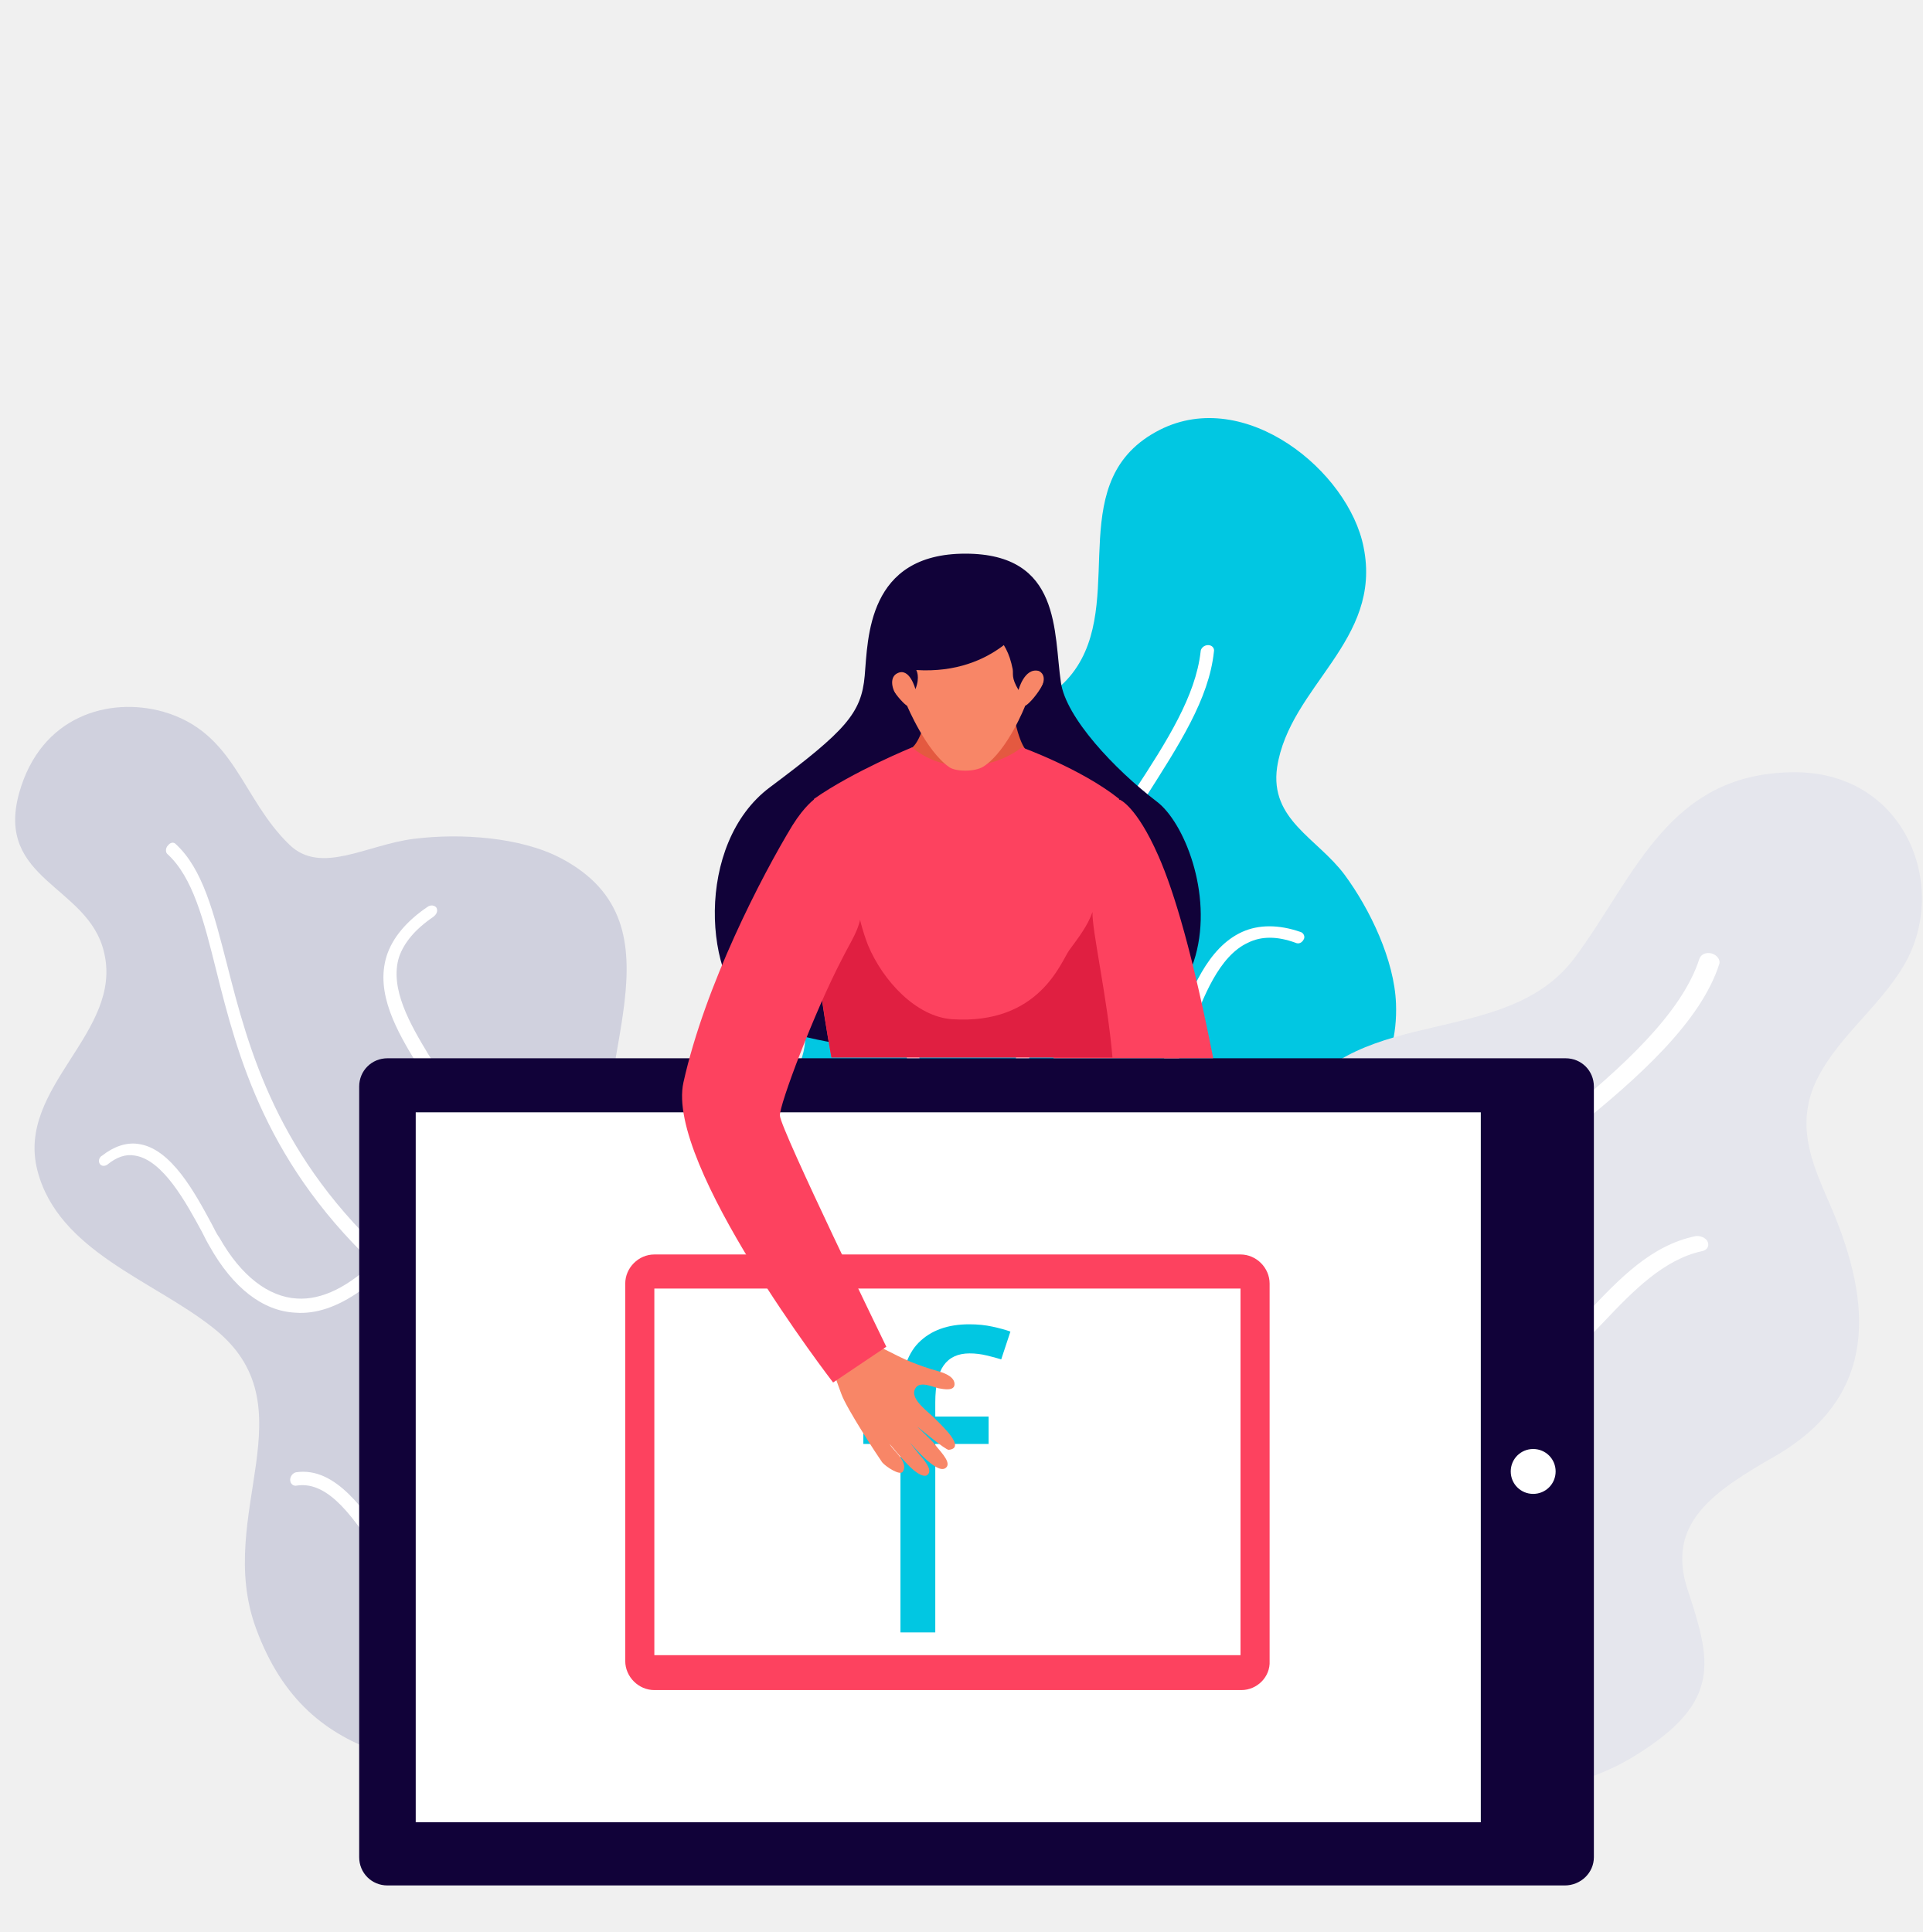
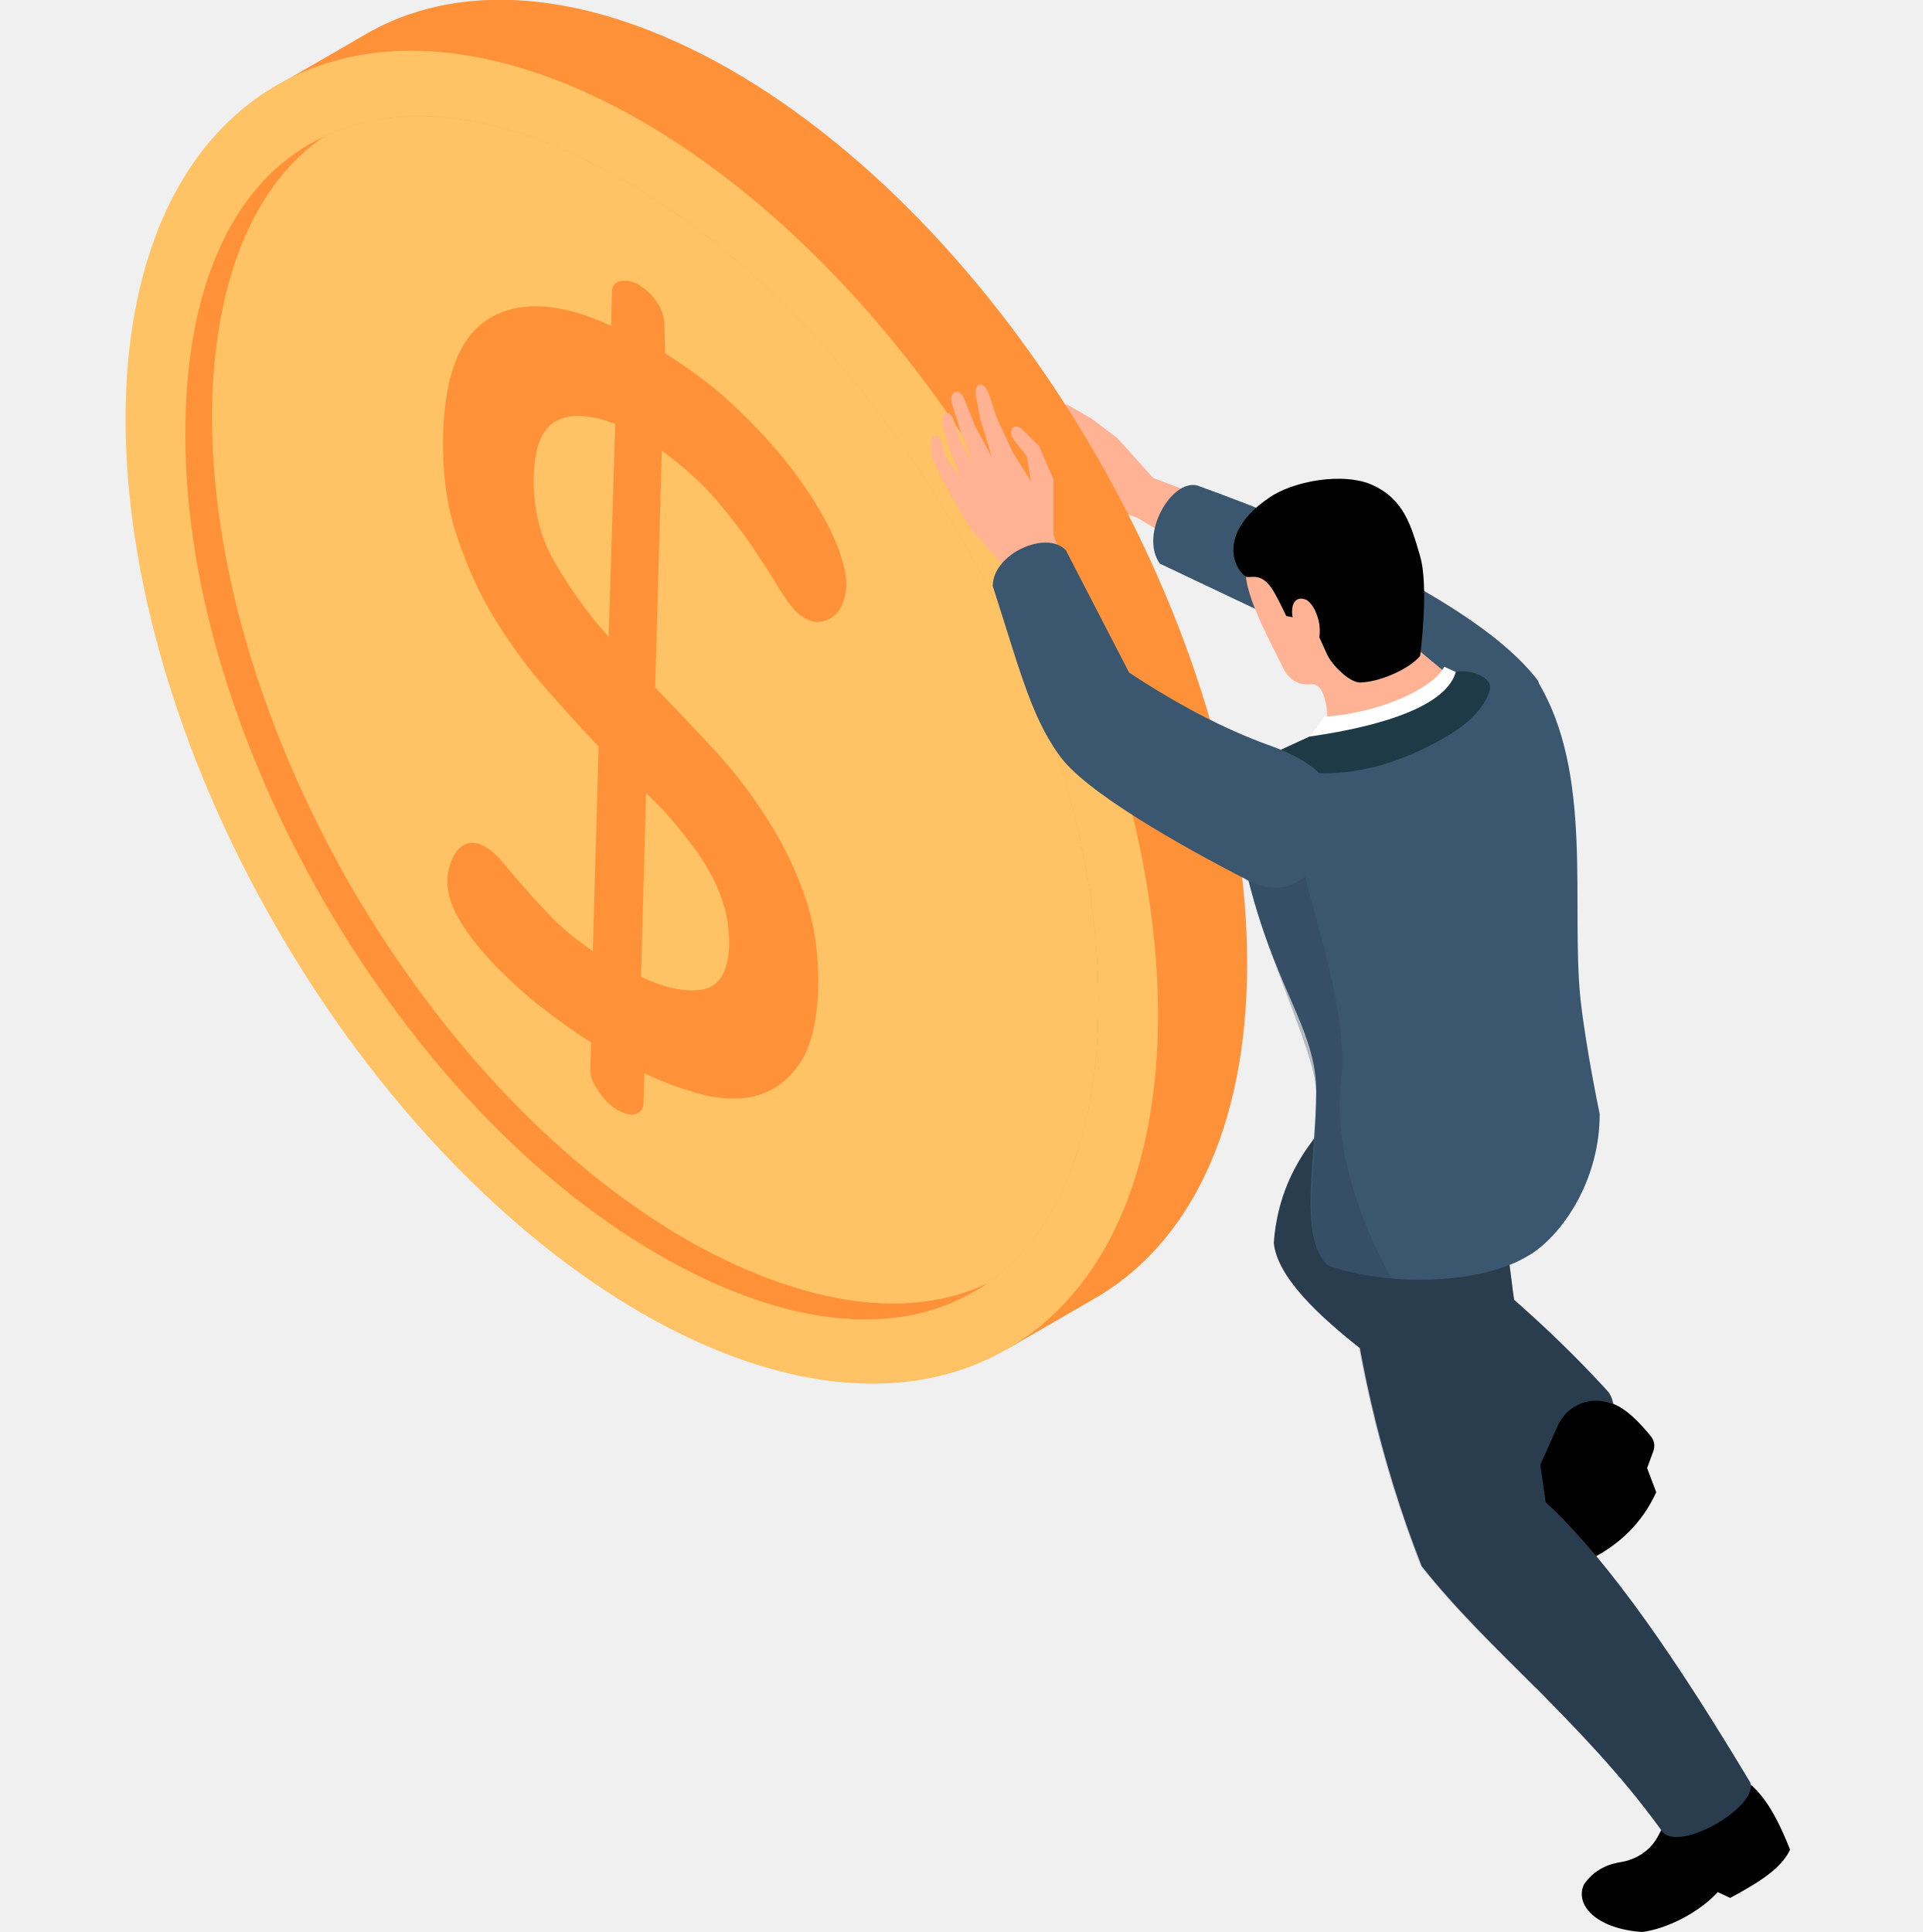
<svg xmlns="http://www.w3.org/2000/svg" version="1.1" id="Layer_1" x="0px" y="0px" viewBox="0 0 231.2 232.4" style="enable-background:new 0 0 231.2 232.4;" xml:space="preserve">
  <style type="text/css">
- 	.st0{fill:#01C7E2;}
- 	.st1{fill:#FFFFFF;}
- 	.st2{fill:#E5E6ED;}
- 	.st3{fill:#D0D1DE;}
- 	.st4{fill:#110239;}
- 	.st5{fill:#FD425F;}
- 	.st6{font-family:'Montserrat-ExtraBold';}
- 	.st7{font-size:48.435px;}
- 	.st8{fill:#E45940;}
- 	.st9{fill:#E01F41;}
- 	.st10{fill:#F88667;}
+ 	.st0{fill:#FFB294;}
+ 	.st1{fill:#FF9238;}
+ 	.st2{fill:#FFC366;}
+ 	.st3{fill:#3B5770;}
+ 	.st4{fill:#2A3D4F;}
+ 	.st5{opacity:0.3;fill:#2A3D4F;}
+ 	.st6{fill:#FFFFFF;}
+ 	.st7{fill:#1E3A47;}
</style>
  <g>
+     <path class="st0" d="M125,55.3c0.1,0,3,0.5,3,0.5l2.4,2.3l0.8,0.8c1.6,1.6,3.5,2.7,5.6,3.4l4.9,2.9l2.3-5.7l-5.3-2l-4.3-4.8   l-3.2-2.4l-2.8-1.6l-5.5-0.5c-1,0-1,1.1-0.2,1.1l-0.7,0.3c-0.8,0.3-0.3,1.4,0.3,1.3h0.8c-0.6,0.4-0.5,1.2,0.4,1.3l2,0.1L128,53   l1,0.8l-3.7-0.4C123.5,53.2,123.3,54.9,125,55.3z" />
    <g>
-       <path class="st0" d="M94.3,185.2c-8.4-9.4-33.1-22.3-26.6-37c5.5-12.5,32.1-11,28.9-26.1c-1.9-8.9-4.3-16.6,1.4-26.7    c6.3-11.1,25.1-5,31.6-15.3c5.6-8.8-1.7-22.5,9.9-28.4c10.3-5.2,22.7,5,24.5,14.1c2.3,11.3-8.9,16.7-10.4,26.5    c-0.9,6.3,4.8,8.5,8.1,12.9c3.1,4.2,6,10.3,6.2,15.5c0.6,15.7-16.6,17.7-24.7,27.7c-7.5,9.2,6.4,15.2,4.3,25.2    c-2.3,10.8-17.7,16.7-28.5,16.6C111.4,189.9,99.5,191,94.3,185.2z" />
+       <path class="st1" d="M33.3,10.3l87.8,152l10.2-5.9c11.5-6.4,18.7-20.4,18.7-40.5c0-39.6-27.8-87.7-62.1-107.5    C70.4-1.6,54.7-2.4,43.5,4.4C43.5,4.4,33.3,10.3,33.3,10.3z" />
+       <ellipse transform="matrix(0.866 -0.5 0.5 0.866 -32.8141 50.1378)" class="st2" cx="77.2" cy="86.3" rx="50.7" ry="87.8" />
+       <path class="st1" d="M37.3,17.3c0.6-0.3,1.1-0.6,1.7-0.9c9.3-4.4,21.6-2.8,35,4.7c15.7,8.7,30.3,24,41.4,43.2    c11,19.1,17,39.5,16.7,57.4c-0.2,15.3-5,26.9-13.4,32.7c-0.5,0.4-1.1,0.7-1.6,1c-9.4,5.5-22.5,4.1-36.7-3.8    c-15.7-8.7-30.3-24-41.4-43.1c-11-19.1-17-39.5-16.7-57.4C22.5,34.7,27.8,22.7,37.3,17.3z" />
+       <path class="st2" d="M39,16.4c9.3-4.4,21.6-2.8,35,4.7c15.7,8.7,30.3,24,41.4,43.2c11,19.1,17,39.5,16.7,57.4    c-0.2,15.3-5,26.9-13.4,32.7c-9.3,4.4-21.6,2.7-35.1-4.7c-15.6-8.7-30.3-24-41.4-43.1C31.2,87.4,25.3,67,25.5,49.1    C25.8,33.7,30.5,22.2,39,16.4z" />
      <g>
-         <path class="st1" d="M105.3,190.3c-0.1,0-0.1,0-0.2-0.1c-0.4-0.2-0.5-0.5-0.3-0.9c0.1-0.2,15.5-23.3,16.4-52.3     c0.6-19.3,8.6-31.7,15.2-41.8c4-6.1,7.4-11.5,8-16.8c0-0.4,0.4-0.8,0.9-0.8c0.5,0,0.8,0.4,0.7,0.8c-0.6,5.7-4.2,11.2-8.2,17.5     c-6.5,10-14.4,22.1-15,41c-0.9,29.3-16.5,52.7-16.7,52.9C105.9,190.3,105.6,190.4,105.3,190.3z" />
-       </g>
-       <g>
-         <path class="st1" d="M122.5,137.2c-0.4-0.1-0.6-0.4-0.6-0.7c0-0.4,0.4-0.7,0.9-0.7c6.5,0.4,15.2-3.4,17.8-9.7     c0.3-0.8,0.6-1.6,1-2.5c1.6-4.3,3.6-9.6,7.8-11.5c2-0.9,4.4-0.9,7,0c0.4,0.1,0.6,0.6,0.4,0.9c-0.2,0.4-0.6,0.6-1,0.4     c-2.2-0.8-4.1-0.8-5.7,0c-3.5,1.6-5.4,6.6-6.9,10.6c-0.3,0.9-0.7,1.8-1,2.5c-3,7.2-12.4,11.1-19.4,10.7     C122.6,137.2,122.5,137.2,122.5,137.2z" />
-       </g>
-       <g>
-         <path class="st1" d="M117.9,136.5c-3-0.7-5.3-2-6.8-4c-2.4-3.1-2.8-7.8-1.1-13.5c0.2-0.6,0.4-1.2,0.6-2     c1.4-4.1,3.4-10.4,1.4-13.9c-0.7-1.2-1.8-1.9-3.3-2.3c-0.4-0.1-0.7-0.5-0.6-0.9c0.1-0.4,0.6-0.6,1-0.5c0,0,0,0,0,0     c2,0.5,3.4,1.5,4.3,3c2.3,4,0.2,10.7-1.3,15.1c-0.2,0.7-0.4,1.4-0.6,1.9c-1.6,5.3-1.3,9.6,0.8,12.3c1.8,2.3,5,3.6,9.5,3.9     c0.4,0,0.7,0.4,0.7,0.7c0,0.4-0.4,0.7-0.9,0.7C120.3,136.9,119,136.8,117.9,136.5z" />
-       </g>
-       <g>
-         <path class="st1" d="M114.2,181.2c-0.9-0.2-1.7-0.5-2.5-0.9c-0.3-0.2-0.4-0.6-0.2-0.9c0.2-0.3,0.7-0.4,1-0.2     c3.9,2.3,11.8-0.7,15.2-3.1c1.4-1,2.7-2.7,4-4.5c2.4-3.3,4.9-6.7,8.8-6.8c0.4,0,0.7,0.3,0.7,0.6c0,0.4-0.4,0.7-0.8,0.7     c-3.1,0.1-5.4,3.2-7.5,6.1c-1.4,1.9-2.7,3.7-4.3,4.9C125.6,179.3,119,182.1,114.2,181.2z" />
-       </g>
-       <g>
-         <path class="st1" d="M107.8,179.8c-0.9-0.2-1.8-0.5-2.7-0.9c-4.9-2.6-7.8-9.3-8.6-13.2c-0.4-2.1,0.2-4.8,0.9-7.8     c1.1-4.7,2.2-9.6-0.9-11.8c-0.3-0.2-0.4-0.7-0.1-1c0.3-0.3,0.8-0.3,1.1-0.1c3.8,2.8,2.5,8.3,1.4,13.1c-0.6,2.8-1.2,5.4-0.9,7.3     c0.7,3.5,3.4,9.9,7.9,12.3c1.7,0.9,3.6,1.1,5.5,0.7c0.4-0.1,0.8,0.1,0.9,0.4c0.1,0.3-0.1,0.7-0.5,0.8     C110.4,180,109.1,180,107.8,179.8z" />
+         <path class="st1" d="M80,42.5c3.3,2.1,6.4,4.4,9,7c2.7,2.6,5,5.2,6.9,7.8c1.9,2.6,3.4,5.1,4.4,7.4c1,2.3,1.5,4.2,1.5,5.7     c0,0.7-0.2,1.4-0.4,2.1c-0.3,0.7-0.6,1.2-1.1,1.6c-0.5,0.4-1,0.6-1.7,0.7c-0.6,0.1-1.2-0.1-1.9-0.5c-0.9-0.5-1.7-1.5-2.6-2.9     c-0.9-1.4-1.9-3.1-3.2-5c-1.2-1.9-2.8-3.9-4.6-6.1c-1.8-2.1-4-4.1-6.7-6.1l-0.8,28.5c2.4,2.5,4.8,5,7.2,7.6     c2.4,2.6,4.5,5.4,6.4,8.4c1.9,3,3.4,6.1,4.5,9.4c1.1,3.3,1.6,6.9,1.5,10.8c-0.1,3.8-0.8,6.7-2,8.7c-1.3,2-2.8,3.3-4.8,4     c-1.9,0.7-4.1,0.7-6.6,0.2c-2.4-0.6-5-1.5-7.5-2.7l-0.1,3.5c0,0.7-0.3,1.2-0.9,1.4c-0.6,0.2-1.3,0-2.3-0.5     c-0.8-0.5-1.5-1.2-2.2-2.2c-0.7-1-1-1.8-1-2.6l0.1-3.3c-1.8-1.1-3.7-2.5-5.8-4.1c-2.1-1.6-3.9-3.3-5.7-5.1     c-1.7-1.8-3.1-3.5-4.2-5.3c-1.1-1.8-1.6-3.4-1.6-4.9c0-0.6,0.1-1.2,0.3-1.9c0.2-0.7,0.5-1.3,0.9-1.8c0.4-0.5,0.9-0.8,1.5-0.9     c0.6-0.1,1.3,0.1,2.1,0.6c0.6,0.4,1.3,1,2,1.9c0.7,0.8,1.5,1.8,2.5,2.9c0.9,1.1,2.1,2.3,3.4,3.7c1.3,1.3,2.9,2.6,4.8,3.9     l0.7-24.6c-2.3-2.4-4.6-5-6.9-7.6c-2.3-2.7-4.3-5.6-6.1-8.6c-1.8-3.1-3.2-6.4-4.3-9.9c-1.1-3.5-1.5-7.4-1.4-11.5     c0.2-7.4,2.2-12.1,5.9-14.1c3.7-2,8.5-1.6,14.3,1.1l0.1-4.1c0-0.7,0.4-1.2,1.1-1.3c0.7-0.1,1.4,0,2.2,0.5     c0.9,0.6,1.7,1.3,2.2,2.2c0.6,0.9,0.8,1.8,0.8,2.5L80,42.5z M87.7,113.6c0-1.7-0.2-3.3-0.7-4.9c-0.5-1.6-1.2-3.1-2.1-4.6     c-0.9-1.5-2-2.9-3.2-4.4c-1.2-1.5-2.5-2.9-4-4.3l-0.6,22.1c3,1.4,5.5,1.9,7.5,1.5C86.6,118.6,87.6,116.8,87.7,113.6z M64.2,57.2     c-0.1,3.8,0.7,7.3,2.5,10.4c1.8,3.1,3.9,6.1,6.5,9L74,51c-2.9-1.1-5.3-1.3-7-0.4C65.2,51.5,64.3,53.7,64.2,57.2z" />
      </g>
    </g>
+     <path class="st3" d="M139.5,67.8c-2.5-3.5,1.4-10.2,4.5-9.4c8,2.9,15.4,5.9,20.8,9.1c6.7,3.6,15.6,8.4,20.2,14.4   c2.1,7.7-0.9,12.9-5.8,14.2L161,78L139.5,67.8z" />
+     <path class="st0" d="M121.8,72.1l-1.3-4.3l-3.6-4l-2.7-4.5l-2-4l-0.2-1.5c-0.2-1.6,0.9-1.9,1.3-0.5l0.3,1.4l2,3l-1.5-4l-0.6-2.2   c-0.5-1.8,0.6-2.5,1.2-1l0.9,2.8l1.6,2.6l-1.6-3.8l-1.1-3.5c-0.4-1.4,0.7-2.1,1.4-0.8l1.4,3.5l2,3.7l-1.4-4.6l-0.5-2.7   c-0.3-1.6,0.8-2.1,1.5-0.4l1,3l1.9,4.1l2.2,3.5l-0.5-3L122,53c-0.9-1.2-0.1-2.2,0.9-1.4l2.1,2.1l1.7,4v6.6l1.9,5.3L121.8,72.1z" />
+     <path class="st4" d="M168.5,127c-7.1,6-14.5,11.6-15.3,22.5c0.8,8,18.9,18.7,32.2,27.8c3.5,2.2,10.9-5.4,8.1-9.8   c-5.9-6.5-12.3-12.2-19.1-17.5l6.4-11L168.5,127z" />
+     <path d="M185.6,182.3l-0.7-5.3l2.5-5.6c1-2.1,3.3-3.3,5.6-2.8l1.1,0.3c1.5,0.6,2.9,2,4.4,3.8c0.5,0.6,0.6,1.3,0.3,2l-0.7,1.9   l1.1,2.9c-1.7,3.7-4.4,6.3-8,8.1L185.6,182.3z" />
+     <path d="M197.4,212.5l3.5,5.6l-1.5,2.8c-0.9,1.7-2.6,2.8-4.5,3.1c-1.9,0.3-3.4,1.2-4.4,2.7c-1.1,2.4,1.4,5.3,7,5.7   c3.1-0.4,6.9-2.4,9.1-4.8l1.5,0.7c3.5-1.9,6.1-3.5,7.2-5.8c-2.1-5.3-4-7.9-7-9.3l-4.9-4.9L197.4,212.5z" />
+     <path class="st4" d="M199.7,220c-4.8-6.6-9.9-11.8-14.7-16.7c-5-5-9.8-9.6-14-14.9c-5.1-13-8-26.2-9.3-39.6c-0.1-1-0.2-2-0.3-3.1   l19.4-2.1c0,0.6,0.1,1.1,0.1,1.7c0.3,4.5,0.9,8.9,1.5,13.2c1.1,7.5,2.5,14.8,3.5,22.2c7.9,7.3,16.2,19.7,24.6,33.7   C211.6,217.4,201.3,223.3,199.7,220z" />
+     <path class="st5" d="M184.9,203.3c-5-5-9.8-9.6-14-14.9c-5.1-13-8-26.2-9.3-39.6l19-4l0.3,0.5c0.3,4.5,0.9,8.9,1.5,13.2   c-1.7,1.1-3.6,1.9-5.4,2.3c-5.2,1.2-8.3,6.5-7,11.7c1.1,4.3,2.3,8.5,3.7,12.4L184.9,203.3z" />
+     <path class="st3" d="M192.4,134c0,7.6-4,13.7-7.6,16.4c-4.2,3.1-11.3,3.9-17.4,3.4c-2.9-0.3-5.6-0.8-7.7-1.6   c-3.6-3.3-1.4-13.1-1.4-21c0-6.5-3.9-11.2-7-21.2c-1.2-3.9-2.3-8.5-3-14.3l7-3.9l22.5-10.6c2.2,0,3.1-0.1,7.1,0.7   c6.8,11.1,4,26.9,5.2,38.4C190.8,126.4,192.4,134,192.4,134z" />
+     <path class="st5" d="M167.4,153.8c-2.9-0.3-5.6-0.8-7.7-1.6c-3.6-3.3-1-13.1-1.4-21c-0.3-5.3-6.4-16.6-9-28.8   c1.5-1.5,8.1,1.6,7.6,2.1c-0.6,0.7,5.5,16.4,4.4,25.4C160,140.9,166.6,152.4,167.4,153.8z" />
    <g>
-       <path class="st2" d="M154.3,217c-14.4-3.5-25.7-6.8-26.1-22c-0.2-7.9,3.4-13.3,11.7-17.7c6.7-3.5,10.2-4.7,11.7-11.7    c2.5-11.2-2.9-22.2,4.1-32.9c7.8-12,25.5-6.5,33.7-17.5c7.3-9.8,11.3-22.5,26.8-22.3c13,0.2,18.3,13.8,12.8,23.2    c-3.1,5.3-8.6,9.1-10.9,14.7c-2.1,5.4,0.2,9.9,2.3,14.8c4.6,11,5.7,22.2-6.8,29.5c-7.5,4.3-13.3,8.1-10.6,16.2    c2.8,8.5,4.1,13.4-6.2,19.8c-7.7,4.8-14.8,4.4-23.7,4.8c-8.3,0.3-19.5,2.6-27.3-1L154.3,217z" />
-       <g>
-         <path class="st1" d="M159,209.1c-1.2-1.4-2-2.8-2.4-4.3c-1.7-6.4,4.3-12.8,9.8-18.6c2.8-2.9,5.4-5.7,6.7-8.1     c3.4-6.5,4.4-12.3,3.7-21.3c-0.9-10.7,2-15.1,10.8-22.3c7.4-6,14.7-12.6,16.8-19.2c0.2-0.5,0.8-0.8,1.5-0.6     c0.6,0.2,1,0.7,0.9,1.2c-2.2,7-9.8,13.8-17.4,19.9c-8.5,6.8-11.1,10.8-10.3,21c0.6,7.7,0.2,14.4-3.9,22.1     c-1.3,2.5-4.1,5.4-6.9,8.4c-5.3,5.6-11.2,11.7-9.6,17.4c0.6,2.2,2.3,4.2,5.1,6.2c0.5,0.3,0.6,0.8,0.3,1.1c-0.3,0.3-0.9,0.3-1.4,0     C161.1,211.2,159.9,210.2,159,209.1z" />
-       </g>
-       <g>
-         <path class="st1" d="M177.2,167c-0.1-0.2-0.2-0.4-0.3-0.6c0-0.5,0.4-0.8,1-0.8c5.2,0.6,9-3.5,13.2-7.9c3.7-3.9,7.5-7.9,12.8-9     c0.6-0.1,1.3,0.2,1.5,0.7c0.2,0.5-0.1,1-0.7,1.1c-4.6,1-8.3,4.8-11.8,8.5c-4.3,4.5-8.6,9.1-15,8.4     C177.7,167.4,177.4,167.2,177.2,167z" />
-       </g>
-       <g>
-         <path class="st1" d="M173,180.2c-0.1-0.1-0.1-0.2-0.2-0.3c-0.5-1.3-0.7-2.4-0.9-3.4c-0.3-1.7-0.6-3.2-2.1-5.1     c-0.8-1-1.7-1.9-2.6-2.7c-1.8-1.8-3.7-3.6-4.5-6.5c-1.2-4.2-1.1-9.4,0.2-15.5c0.2-0.9,0.6-2,1.1-3.3c0.7-1.8,1.9-5.3,1.5-6     c-0.3-0.5-0.1-1,0.4-1.2c0.5-0.2,1.1,0,1.4,0.5c0.9,1.3,0.1,3.7-1.3,7.5c-0.5,1.2-0.9,2.4-1.1,3.1c-0.9,4.1-1.7,9.9-0.3,14.8     c0.7,2.5,2.2,3.9,4,5.7c0.9,0.9,1.9,1.8,2.8,2.9c1.8,2.3,2.2,4.1,2.5,5.9c0.2,1,0.4,2,0.8,3.2c0.2,0.5-0.1,0.9-0.7,1     C173.7,180.7,173.3,180.5,173,180.2z" />
-       </g>
+       <path class="st0" d="M156.6,59.7c-5.5,0.5-6.9,2.7-6.5,7.6c-1.3,2.7,2.2,8.9,4,12.6c0.5,1.1,1.4,2.7,3.8,2.4    c0.8,0.1,1.2,0.9,1.4,1.7c0.5,1.5,0.3,3.2,0.3,3.2c6.5-0.5,11.9-2,13.9-6.6l-2.9-2.4l-4.8-18.6H156.6z" />
+       <path d="M149.9,69.4c0.9,0.1,2.1-0.6,3.6,2.3c0.6,1.1,1.2,2.4,1.2,2.4l3.1,0.6l1.8,4c0.6,1.3,2.6,3.3,3.9,3.4c2.3,0,6-1.6,7.3-3.2    c0,0,1.1-8.2,0-12c-1.1-3.8-2-6.8-5.6-8.5c-3.6-1.7-9.8-0.5-12.6,1.5C146.6,64,148.2,68.3,149.9,69.4z" />
+       <path class="st0" d="M155.8,75.3c-0.2-0.5-0.4-1.1-0.4-1.7c0-0.5,0.1-1.1,0.5-1.4c0.4-0.3,0.9-0.2,1.3,0c0.4,0.3,0.7,0.7,0.9,1.1    c0.6,1.2,0.8,2.5,0.5,3.8c-0.1,0.4-0.3,0.8-0.7,0.8c-0.4,0.1-0.7-0.3-0.9-0.6c-0.6-0.8-1.1-1.7-1.6-2.6L155.8,75.3z" />
    </g>
-     <g>
-       <path class="st3" d="M68,215c-15.9-2.9-30.8-1.7-37.2-19.1c-5.1-13.8,6.8-26.8-5.2-36.2C18.4,154,7,150.5,4.5,140.8    c-2.6-10.1,10.4-16.6,8-26.3c-1.9-8-13.1-8.6-10.2-19.1c2.6-9.3,10.8-11.6,17.3-9.8c8.7,2.5,9.4,10.4,15.2,16    c3.8,3.7,9.3,0,15-0.7c5.6-0.7,12.8-0.2,17.6,2.3c15.5,8.1,3.1,25.1,5.9,39c2.7,13.4,21.6,5.3,31.4,15.4    c11.4,11.8,2.8,32.2-8.4,41.8C88.7,205.8,78.7,216.9,68,215z" />
-       <g>
-         <path class="st1" d="M83.3,211.4c-0.1,0-0.2,0.1-0.3,0.1c-0.5,0.1-1-0.2-1.2-0.7c-0.1-0.4-10.5-35-35.7-57.7     C32,140.3,28.6,127.1,26,116.7c-1.5-6-2.8-11.2-5.9-14c-0.2-0.2-0.2-0.7,0.1-1c0.3-0.4,0.7-0.4,0.9-0.2c3.3,3,4.6,8.3,6.2,14.5     c2.6,10.2,6,23.3,20,35.8c25.7,23.1,36.3,58.2,36.4,58.6C83.8,210.8,83.7,211.2,83.3,211.4z" />
-       </g>
-       <g>
-         <path class="st1" d="M47.2,152.1c-0.3,0.2-0.8,0.2-1,0c-0.3-0.3-0.2-0.8,0.1-1.1c5.1-5,8.4-14.7,5.1-20.8     c-0.4-0.7-0.8-1.5-1.3-2.3c-2.3-3.8-5-8.4-3.6-12.9c0.7-2.2,2.4-4.2,4.9-5.9c0.4-0.3,0.9-0.2,1.1,0.1c0.2,0.4,0,0.8-0.4,1.1     c-2.2,1.5-3.5,3.1-4.1,4.8c-1.2,3.8,1.4,8.2,3.5,11.7c0.5,0.8,1,1.6,1.4,2.3C56.6,136.1,52.9,146.6,47.2,152.1     C47.3,152.1,47.3,152.1,47.2,152.1z" />
-       </g>
-       <g>
-         <path class="st1" d="M43.3,155.3c-2.7,1.9-5.3,2.8-7.8,2.6c-3.9-0.2-7.5-3-10.3-8c-0.3-0.5-0.6-1.1-0.9-1.7     c-1.9-3.5-4.7-8.7-8.1-9.2c-1.1-0.2-2.2,0.2-3.3,1.1c-0.3,0.2-0.7,0.2-0.9-0.1c-0.2-0.3-0.1-0.8,0.3-1c0,0,0,0,0,0     c1.4-1.1,2.9-1.6,4.3-1.4c4,0.5,6.9,6,8.9,9.7c0.3,0.6,0.6,1.2,0.9,1.6c2.6,4.6,5.9,7.1,9.3,7.3c3,0.2,6.3-1.4,9.7-4.8     c0.3-0.3,0.8-0.4,1.1-0.1c0.3,0.3,0.2,0.8-0.1,1.1C45.4,153.7,44.3,154.6,43.3,155.3z" />
-       </g>
-       <g>
-         <path class="st1" d="M81.6,194.7c-1,0.6-2.1,1-3.3,1.2c-0.5,0.1-1-0.2-1.1-0.7c-0.1-0.5,0.2-0.9,0.8-1c6.1-1.1,10.1-10.8,10.6-16     c0.2-2.1-0.5-4.8-1.3-7.6c-1.4-4.9-2.8-10,0.7-13.6c0.4-0.4,1-0.5,1.4-0.2c0.4,0.3,0.4,0.9,0,1.3c-2.8,2.9-1.5,7.5-0.2,12     c0.8,3,1.6,5.8,1.4,8.2C90.1,183,87.1,191.4,81.6,194.7z" />
-       </g>
-       <g>
-         <path class="st1" d="M74.3,198.7c-1,0.6-2.1,1-3.3,1.3c-6.8,1.5-15.4-2.4-19.4-5.3c-2.1-1.5-4-4.3-5.9-7.3c-3-4.6-6.1-9.3-10-8.7     c-0.4,0.1-0.8-0.2-0.8-0.7c0-0.4,0.3-0.8,0.7-0.9c4.8-0.7,8.3,4.6,11.5,9.3c1.9,2.8,3.7,5.6,5.6,6.9c3.7,2.6,11.9,6.3,18.1,4.9     c2.4-0.5,4.3-1.9,5.5-3.9c0.3-0.4,0.8-0.6,1.3-0.4c0.5,0.2,0.6,0.8,0.4,1.2C76.8,196.7,75.7,197.9,74.3,198.7z" />
-       </g>
-     </g>
-     <g>
-       <g>
-         <path class="st4" d="M188.2,226.8H46.6c-1.9,0-3.4-1.5-3.4-3.4v-92.7c0-1.9,1.5-3.4,3.4-3.4h141.7c1.9,0,3.4,1.5,3.4,3.4v92.7     C191.7,225.3,190.1,226.8,188.2,226.8z" />
-         <rect x="50" y="133.8" class="st1" width="128.1" height="85.4" />
-         <path class="st1" d="M187.1,177c0,1.5-1.2,2.7-2.7,2.7s-2.7-1.2-2.7-2.7c0-1.5,1.2-2.7,2.7-2.7S187.1,175.5,187.1,177z" />
-       </g>
-       <g>
-         <g>
-           <path class="st5" d="M149.3,203.3H78.7c-1.9,0-3.5-1.6-3.5-3.5v-45.4c0-1.9,1.6-3.5,3.5-3.5h70.5c1.9,0,3.5,1.6,3.5,3.5v45.4      C152.8,201.7,151.2,203.3,149.3,203.3z" />
-           <rect x="78.7" y="155" class="st1" width="70.5" height="44.1" />
-         </g>
-         <text transform="matrix(0.9819 0 0 1 103.1145 196.3618)" class="st0 st6 st7">f</text>
-       </g>
-     </g>
-     <g>
-       <g>
-         <path class="st4" d="M115.1,126.7c0,0-17.9-0.1-24.2-4.3c-6.3-4.2-7.4-20.9,1.7-27.7c9.1-6.8,11-8.9,11.4-13.4     c0.4-4.5,0.3-14.7,12.1-14.7c11.6,0,10.6,9.5,11.5,15.5c0.6,4.2,6.4,10.4,11.5,14.3C145.7,101.3,153,130.9,115.1,126.7z" />
-         <path class="st8" d="M113.1,78.3l3.9,0.1l3.9,0.1c0,0,0.8,10.7,2.8,12c0,0,2.1,12.6-7.4,12.3c-11.6-0.4-6.7-12.8-6.7-12.8     C111.6,88.8,113.1,78.3,113.1,78.3z" />
-         <path class="st5" d="M100,127.2h31.4l2.6-10.2c0.4-10.3,0.6-20.9,0.6-20.9c-4.5-3.6-11.7-6.2-11.7-6.2c-3.8,2.9-9.6,3.1-13.2,0     c0,0-7.1,2.9-11.8,6.2c0,0-0.9,4.4-0.5,11.3C97.9,114,98.8,120.6,100,127.2z" />
-         <path class="st5" d="M145.9,127.2c-2.4-12.1-4.6-19.8-6.6-24.3c-2.6-5.9-4.6-6.7-4.6-6.7c-2.3-0.2-4,19.1-8,31.1H145.9z" />
-         <path class="st9" d="M131.4,109.7c-0.6,1.7-1.7,3.1-2.8,4.6c-1,1.4-3.6,9-14.1,8.3c-4.3-0.3-8.3-4.6-10.1-8.9     c-0.7-1.8-1.1-3.5-1.5-5.4c-0.3-1.3-0.4-3.1-1.1-4.3c-1.3,0.3-1.5,2.3-1.9,3.4c-0.3,0.7-2.2,3.3-2.3,1.4     c0.5,6.2,1.3,12.3,2.4,18.4h33.8C133.2,120.1,131.3,111.8,131.4,109.7z" />
-         <path class="st10" d="M125.6,80.1c-1.1-1.2-2.4,0.7-2.4,0.7s0.5-2.2,0.6-4.6c-2.6-1.4-5.2-3.1-7.6-3.9v0c0,0,0,0,0,0c0,0,0,0,0,0     v0c-2.4,0.8-5.1,2.4-7.6,3.9c0.1,2.4,0.6,4.6,0.6,4.6s-1.2-1.9-2.4-0.7c-1.1,1.2,1.6,4.4,2.3,4.8c0,0,2.3,5.5,5.1,7.4     c0.7,0.5,3,0.6,4.1-0.1c2.9-1.9,5-7.3,5-7.3C124,84.6,126.7,81.3,125.6,80.1z" />
-         <g>
-           <path class="st4" d="M123.8,74.3c0,0-3.9,6.9-13.6,6.3c0,0,0.5,0.8-0.1,2.3c0,0-0.7-2.7-2.2-1.9c-0.8,0.4-0.8,1.6,0,2.8      c0.4,0.5-2.4-0.5-2.4-0.5s-1.1-10.6,5.9-13C118.4,67.9,123.8,74.3,123.8,74.3z" />
-           <path class="st4" d="M120.6,70.7c-0.1,0.5-0.2,1-0.1,1.5c0,1.1-1.5,1.8-1.6,2.9c0.2,0.2,0.4,0.5,0.6,0.8      c1.3,1.6,1.9,2.6,2.3,4.6c0.1,0.6-0.2,1,0.7,2.5c0,0,0.7-2.7,2.4-2.3c0.3,0.1,1,0.6,0.4,1.9c-0.2,0.5,1.7-2,1.7-2      S127,70.4,120.6,70.7z" />
-         </g>
-       </g>
-       <path class="st10" d="M107,173.7c0.4,0.8,2.3,2.1,1.6,3.3c-0.3,0.6-2.1-0.6-2.5-1.1c-0.5-0.7-4.3-6.5-4.9-8.2    c-0.5-1.3-0.9-2.6-1.4-3.8c1.4-0.8,2.6-1.9,3.8-3c1.9,0.9,4,2.1,5.9,2.9c1,0.4,2.1,0.8,3.2,1.1c0.7,0.2,2,0.6,2.1,1.5    c0.1,1-1.3,0.7-1.9,0.6c-0.8-0.2-2.3-0.9-2.8,0c-0.8,1.3,1.7,2.9,2.5,3.8c0.8,0.8,3.6,3.4,1.5,3.6c-0.4,0-3.4-2.5-3.8-2.8    c0.1,0.1,2,1.9,2.1,2.1c0.5,0.7,1.9,2,1.5,2.7c-0.9,1.4-4-2.4-4.5-2.9c0,0,1.2,1.5,1.2,1.5c1,1.1,1.6,2.1,0.8,2.5    C110.2,177.8,107.9,174.7,107,173.7z" />
-       <path class="st5" d="M106.6,162l-6.4,4.3c0,0-20.2-26.2-18-36.1c2.6-11.7,9.4-24.8,13.1-30.9c1.5-2.4,2.7-3.2,2.7-3.2    c3.9,3.7,6.1,8.9,5.6,13.6c-0.2,2.1-1.2,3.4-2.3,5.6c-3.4,6.5-7.6,17.7-7.5,18.9C93.9,135.9,106.6,162,106.6,162z" />
-     </g>
+     <path class="st6" d="M156.2,90.5l3.1-4.3c6.6-0.4,13.1-3.4,14.4-6l3.5,1.6l-7.3,6.4L156.2,90.5z" />
+     <path class="st7" d="M151.4,91.4c0,0,9.3,5.2,22.9-3c4.5-2.7,4.9-5.5,4.9-5.5c0.3-1.3-2-2.4-4.1-2.1c-1.4,5.1-12.7,7.1-17.6,7.8   L151.4,91.4z" />
+     <path class="st3" d="M119.4,70.5c3,9.2,4.5,15.5,7.9,20.2c2.9,4.4,14.8,11.1,22.8,15.2c3.9,2,7.2,0.5,9.1-3.6l1.2-1.9   c1.8-6.6-3.6-9.3-7.9-10.8c-5.5-2-11.1-5-16.7-8.7l-7.6-14.7C125.9,63.7,119.4,66.6,119.4,70.5z" />
  </g>
</svg>
